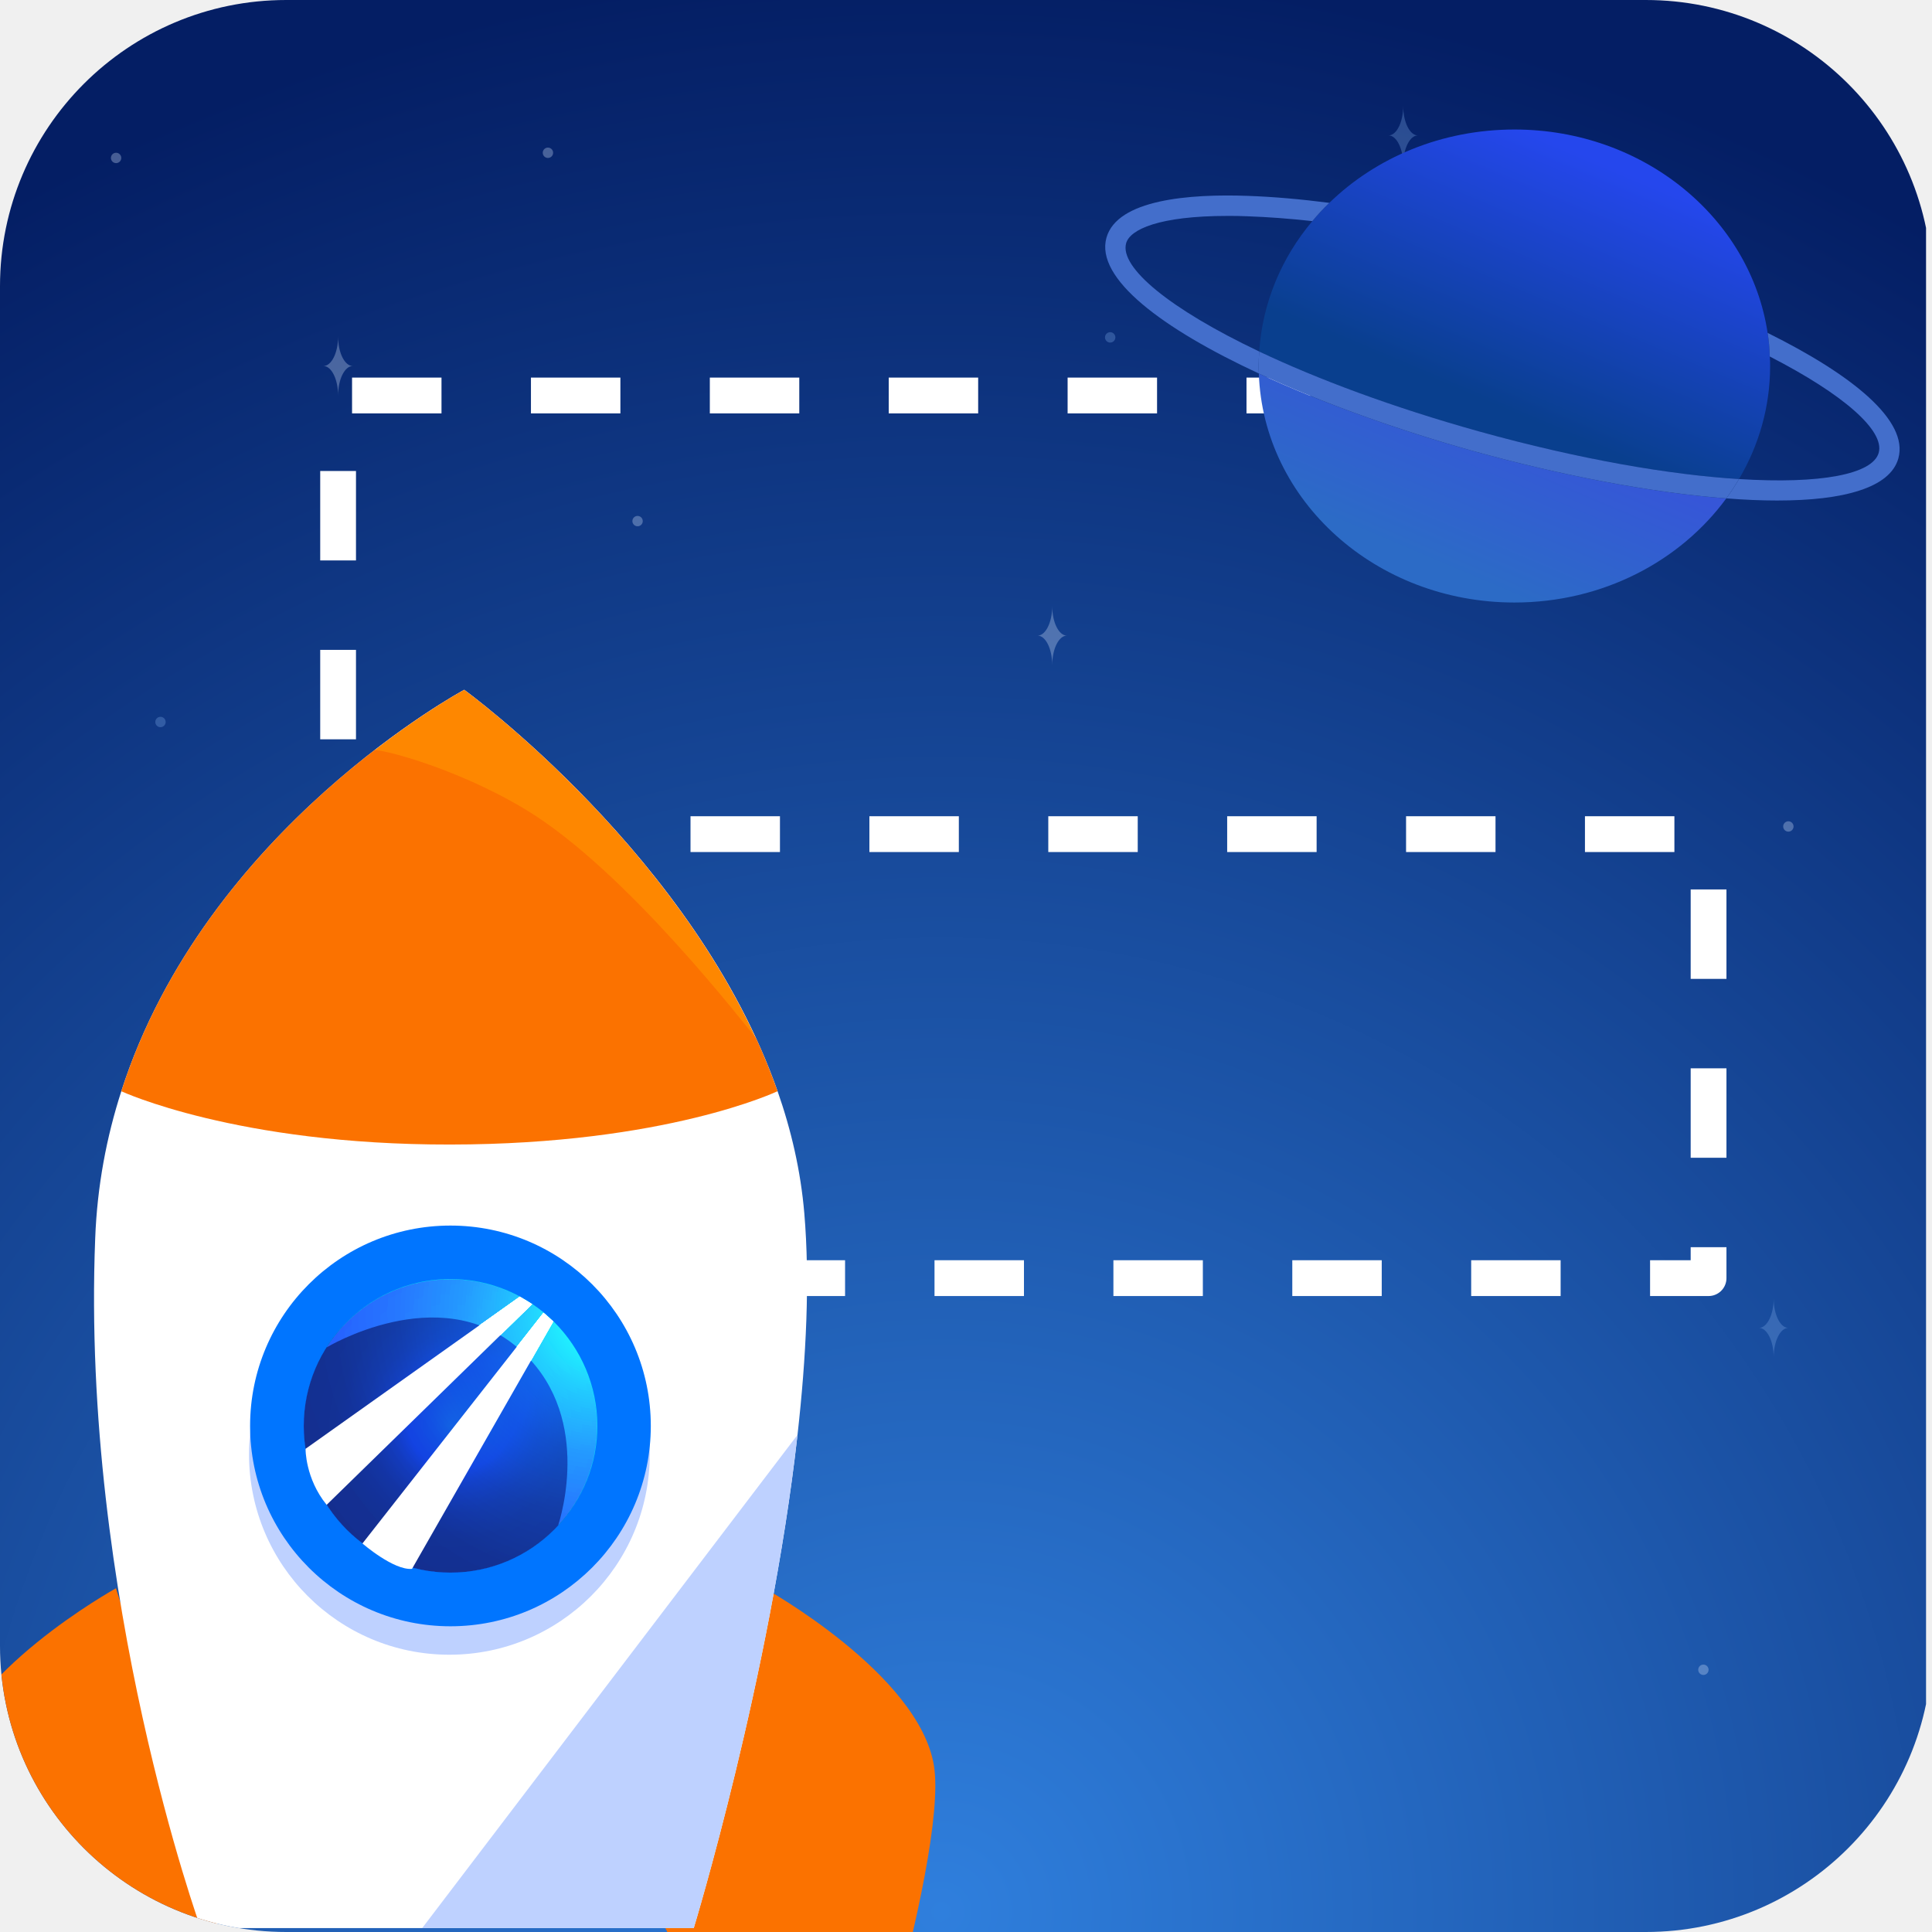
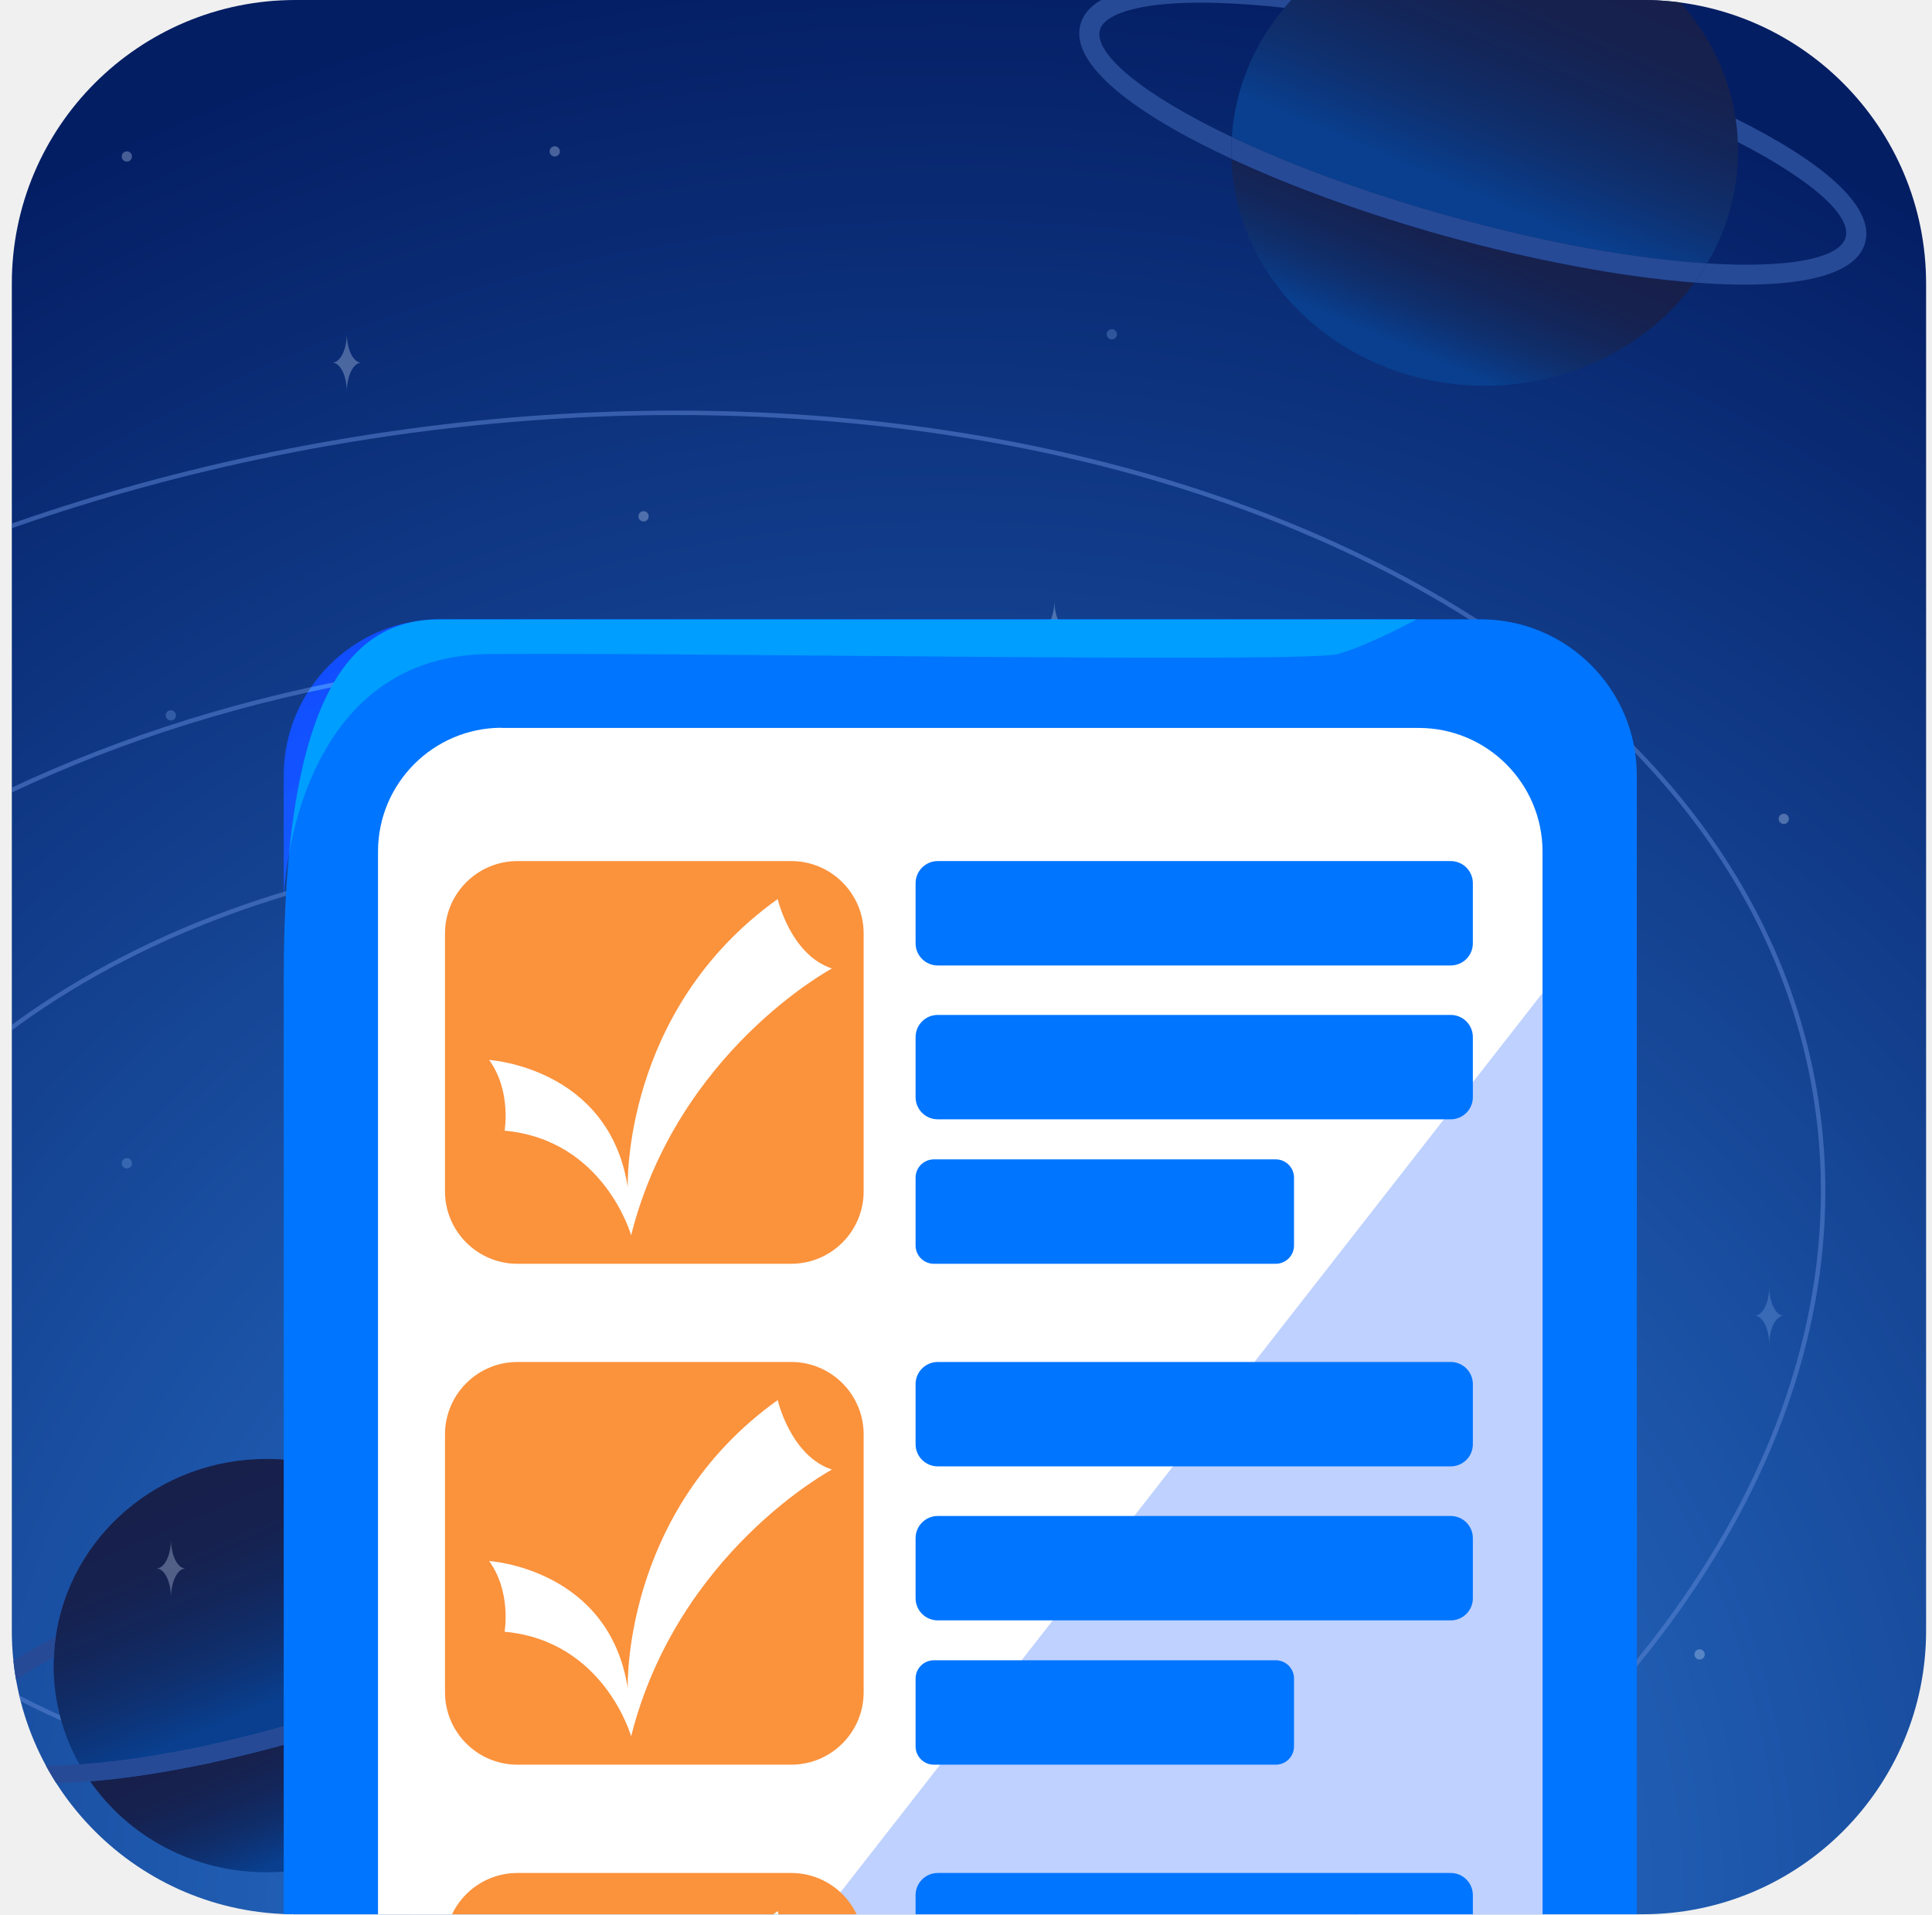
- <svg xmlns="http://www.w3.org/2000/svg" width="108" height="108" viewBox="0 0 108 108" fill="none">
-   <g id="Artboard 1 copy 1">
-     <g clip-path="url(#clip0_1940_367)">
+ <svg xmlns="http://www.w3.org/2000/svg" width="109" height="108" viewBox="0 0 109 108" fill="none">
+   <g id="Artboard 1 2">
+     <g clip-path="url(#clip0_1940_305)">
      <g id="Group">
        <g id="Layer 1">
-           <path id="Vector" d="M107.667 0H-0.333V108H107.667V0Z" fill="url(#paint0_radial_1940_367)" />
-           <g id="Group_2" opacity="0.31">
-             <path id="Vector_2" d="M99.97 74.23C99.52 74.23 99.15 74.97 99.15 75.88C99.15 74.97 98.78 74.23 98.33 74.23C98.78 74.23 99.15 73.49 99.15 72.58C99.15 73.49 99.52 74.23 99.97 74.23Z" fill="#7DAAEA" />
-             <path id="Vector_3" d="M79.26 7.57C78.81 7.57 78.44 8.31 78.44 9.22C78.44 8.31 78.07 7.57 77.62 7.57C78.07 7.57 78.44 6.83 78.44 5.92C78.44 6.83 78.81 7.57 79.26 7.57Z" fill="#7DAAEA" />
-             <path id="Vector_4" d="M59.64 35.531C59.19 35.531 58.82 36.271 58.82 37.181C58.82 36.271 58.45 35.531 58 35.531C58.45 35.531 58.82 34.791 58.82 33.881C58.82 34.791 59.19 35.531 59.64 35.531Z" fill="#D7E7FF" />
-             <path id="Vector_5" d="M9.8 88.49C9.35 88.49 8.98 89.23 8.98 90.14C8.98 89.23 8.61 88.49 8.16 88.49C8.61 88.49 8.98 87.75 8.98 86.84C8.98 87.75 9.35 88.49 9.8 88.49Z" fill="#D7E7FF" />
-             <path id="Vector_6" d="M62.06 19.15C62.221 19.15 62.35 19.02 62.35 18.86C62.35 18.7 62.221 18.57 62.06 18.57C61.9 18.57 61.77 18.7 61.77 18.86C61.77 19.02 61.9 19.15 62.06 19.15Z" fill="#7DAAEA" />
-             <path id="Vector_7" d="M6.49 9.119C6.65 9.119 6.78 8.989 6.78 8.829C6.78 8.669 6.65 8.539 6.49 8.539C6.33 8.539 6.2 8.669 6.2 8.829C6.2 8.989 6.33 9.119 6.49 9.119Z" fill="#D7E7FF" />
-             <path id="Vector_8" d="M99.971 46.49C100.131 46.49 100.261 46.36 100.261 46.2C100.261 46.04 100.131 45.91 99.971 45.91C99.811 45.91 99.681 46.04 99.681 46.2C99.681 46.36 99.811 46.49 99.971 46.49Z" fill="#D7E7FF" />
-             <path id="Vector_9" d="M30.63 8.83C30.79 8.83 30.92 8.7 30.92 8.54C30.92 8.38 30.79 8.25 30.63 8.25C30.47 8.25 30.34 8.38 30.34 8.54C30.34 8.7 30.47 8.83 30.63 8.83Z" fill="#D7E7FF" />
-             <path id="Vector_10" d="M35.641 29.42C35.801 29.42 35.931 29.29 35.931 29.13C35.931 28.97 35.801 28.84 35.641 28.84C35.48 28.84 35.351 28.97 35.351 29.13C35.351 29.29 35.48 29.42 35.641 29.42Z" fill="#D7E7FF" />
-             <path id="Vector_11" d="M8.971 40.65C9.131 40.65 9.261 40.52 9.261 40.36C9.261 40.2 9.131 40.07 8.971 40.07C8.81 40.07 8.681 40.2 8.681 40.36C8.681 40.52 8.81 40.65 8.971 40.65Z" fill="#7DAAEA" />
-             <path id="Vector_12" d="M6.49 65.92C6.65 65.92 6.78 65.79 6.78 65.63C6.78 65.47 6.65 65.34 6.49 65.34C6.33 65.34 6.2 65.47 6.2 65.63C6.2 65.79 6.33 65.92 6.49 65.92Z" fill="#7DAAEA" />
-             <path id="Vector_13" d="M95.221 93.631C95.381 93.631 95.511 93.501 95.511 93.341C95.511 93.181 95.381 93.051 95.221 93.051C95.061 93.051 94.931 93.181 94.931 93.341C94.931 93.501 95.061 93.631 95.221 93.631Z" fill="#D7E7FF" />
-             <path id="Vector_14" d="M19.72 20.46C19.27 20.46 18.9 21.201 18.9 22.11C18.9 21.201 18.53 20.46 18.08 20.46C18.53 20.46 18.9 19.721 18.9 18.811C18.9 19.721 19.27 20.46 19.72 20.46Z" fill="#D7E7FF" />
-           </g>
-           <path id="Vector_15" d="M42.24 71.449H95.51V46.629H18.9V22.109H73.25" stroke="white" stroke-width="2" stroke-miterlimit="10" stroke-linejoin="round" stroke-dasharray="5 5" />
-           <g id="Group_3">
-             <path id="Vector_16" d="M6.49 88.781C6.49 88.781 -2.17 93.571 -2.99 98.721C-3.81 103.871 2.44 124.101 3.52 123.561C4.6 123.021 12.34 107.141 12.34 107.141L6.48 88.781H6.49Z" fill="#FB7200" />
-             <path id="Vector_17" d="M42.731 88.781C42.731 88.781 51.391 93.571 52.211 98.721C53.031 103.871 46.781 124.101 45.701 123.561C44.621 123.021 36.881 107.141 36.881 107.141L42.741 88.781H42.731Z" fill="#FB7200" />
-             <path id="Vector_18" d="M44.581 80.21C43.061 93.74 38.781 107.781 38.781 107.781H11.221C11.221 107.781 4.531 89.3 5.321 69.24C5.431 66.29 5.961 63.541 6.781 61.001C11.511 46.281 25.951 38.56 25.951 38.56C25.951 38.56 38.881 47.941 43.461 60.98C44.231 63.17 44.761 65.46 44.961 67.82C45.281 71.581 45.071 75.871 44.581 80.21Z" fill="white" />
-             <path id="Vector_19" d="M43.46 60.98V61.001C43.46 61.001 37.24 63.971 25.17 63.98C13.23 64.001 6.78 61.001 6.78 61.001C9.69 51.941 16.27 45.541 20.91 41.95C20.91 41.95 20.92 41.95 20.93 41.941C23.82 39.7 25.95 38.56 25.95 38.56C25.95 38.56 36.94 46.531 42.24 58.001H42.25C42.7 58.98 43.1 59.971 43.46 60.98Z" fill="#FB7200" />
-             <g id="Vector_20" style="mix-blend-mode:color-dodge" opacity="0.68">
-               <path d="M42.241 58.001C41.811 57.52 35.051 48.66 29.361 45.24C25.431 42.88 21.231 41.85 20.931 41.941C23.821 39.7 25.951 38.56 25.951 38.56C25.951 38.56 36.941 46.531 42.241 58.001Z" fill="#26375A" />
+           <path id="Vector" d="M108.667 0H0.667V108H108.667V0Z" fill="url(#paint0_radial_1940_305)" />
+           <g id="Group_2" opacity="0.54">
+             <g id="Vector_2" style="mix-blend-mode:screen">
+               <path d="M35.942 123.558C77.247 116.572 106.995 88.823 102.387 61.579C97.779 34.336 60.56 17.913 19.256 24.899C-22.049 31.886 -51.797 59.634 -47.189 86.878C-42.581 114.122 -5.362 130.544 35.942 123.558Z" stroke="#5B83D3" stroke-width="0.25" stroke-miterlimit="10" />
            </g>
-             <path id="Vector_21" d="M25.121 92.5C31.306 92.5 36.321 87.485 36.321 81.3C36.321 75.114 31.306 70.1 25.121 70.1C18.935 70.1 13.921 75.114 13.921 81.3C13.921 87.485 18.935 92.5 25.121 92.5Z" fill="#BED1FF" />
-             <path id="Vector_22" d="M25.18 90.91C31.366 90.91 36.38 85.895 36.38 79.71C36.38 73.524 31.366 68.51 25.18 68.51C18.995 68.51 13.98 73.524 13.98 79.71C13.98 85.895 18.995 90.91 25.18 90.91Z" fill="#0075FF" />
-             <path id="Vector_23" d="M25.18 87.91C29.709 87.91 33.38 84.239 33.38 79.71C33.38 75.181 29.709 71.51 25.18 71.51C20.652 71.51 16.98 75.181 16.98 79.71C16.98 84.239 20.652 87.91 25.18 87.91Z" fill="url(#paint1_radial_1940_367)" />
-             <path id="Vector_24" style="mix-blend-mode:color-dodge" opacity="0.8" d="M33.391 79.71C33.391 81.86 32.56 83.81 31.201 85.27C29.701 86.9 27.561 87.91 25.18 87.91C20.651 87.91 16.98 84.24 16.98 79.71C16.98 78.09 17.451 76.59 18.261 75.32C19.71 73.02 22.27 71.5 25.18 71.5C29.71 71.5 33.391 75.18 33.391 79.71Z" fill="url(#paint2_radial_1940_367)" />
-             <path id="Vector_25" d="M44.581 80.211C43.061 93.741 38.781 107.781 38.781 107.781H23.601L44.581 80.211Z" fill="#BED1FF" />
-             <path id="Vector_26" d="M29.06 72.481L17.08 80.99C17.08 80.99 17.06 82.65 18.26 84.121L29.75 72.9L29.06 72.481Z" fill="white" />
-             <path id="Vector_27" d="M30.391 73.371L20.261 86.281C20.261 86.281 22.001 87.791 23.031 87.701L30.931 73.871L30.381 73.381L30.391 73.371Z" fill="white" />
-             <g id="Vector_28" style="mix-blend-mode:overlay">
-               <path d="M31.201 85.27C31.341 84.84 33.201 78.93 28.921 75.32C24.481 71.56 18.261 75.32 18.261 75.32C19.711 73.02 22.271 71.5 25.181 71.5C29.711 71.5 33.391 75.18 33.391 79.71C33.391 81.86 32.561 83.81 31.201 85.27Z" fill="white" />
+             <g id="Vector_3" style="mix-blend-mode:screen">
+               <path d="M33.704 110.326C63.927 105.214 85.693 84.909 82.322 64.973C78.95 45.037 51.716 33.019 21.493 38.131C-8.729 43.243 -30.496 63.548 -27.124 83.484C-23.752 103.42 3.482 115.437 33.704 110.326Z" stroke="#5B83D3" stroke-width="0.25" stroke-miterlimit="10" />
+             </g>
+             <g id="Vector_4" style="mix-blend-mode:screen">
+               <path d="M31.91 99.716C53.256 96.106 68.631 81.767 66.25 67.691C63.869 53.614 44.634 45.13 23.288 48.74C1.941 52.35 -13.433 66.689 -11.052 80.765C-8.671 94.842 10.563 103.326 31.91 99.716Z" stroke="#5B83D3" stroke-width="0.25" stroke-miterlimit="10" />
            </g>
          </g>
-           <g id="Group_4">
-             <path id="Vector_29" d="M82.38 25.221C87.21 26.561 92.28 27.541 96.5 27.861C93.93 31.371 89.59 33.681 84.66 33.681C76.91 33.681 70.61 27.991 70.37 20.881C73.9 22.521 78.15 24.041 82.38 25.221Z" fill="url(#paint3_linear_1940_367)" />
-             <path id="Vector_30" d="M98.951 20.46C98.951 22.75 98.321 24.9 97.211 26.78C93.361 26.54 88.351 25.69 82.691 24.12C77.821 22.76 73.641 21.19 70.391 19.65C70.571 16.91 71.651 14.39 73.361 12.36C73.661 12 73.971 11.66 74.311 11.34C76.911 8.81 80.581 7.24 84.661 7.24C91.871 7.24 97.841 12.18 98.811 18.61C98.881 19.04 98.921 19.48 98.931 19.93C98.951 20.11 98.951 20.28 98.951 20.46Z" fill="url(#paint4_linear_1940_367)" />
-             <g id="Group_5">
-               <path id="Vector_31" d="M106.121 25.619C105.891 26.449 105.121 27.039 103.951 27.419C102.771 27.809 101.191 27.979 99.341 27.979C98.451 27.979 97.501 27.939 96.501 27.859C96.761 27.509 96.991 27.149 97.211 26.779C101.781 27.069 104.691 26.509 105.021 25.309C105.361 24.089 103.101 22.069 98.931 19.929C98.921 19.479 98.881 19.039 98.811 18.609C103.571 20.969 106.701 23.519 106.121 25.619Z" fill="#436ECB" />
-               <path id="Vector_32" d="M97.21 26.78C96.99 27.15 96.76 27.51 96.5 27.86C92.28 27.54 87.21 26.56 82.38 25.22C78.15 24.04 73.9 22.52 70.37 20.88C70.36 20.74 70.36 20.6 70.36 20.46C70.36 20.19 70.37 19.92 70.39 19.65C73.64 21.19 77.82 22.76 82.69 24.12C88.35 25.69 93.36 26.54 97.21 26.78Z" fill="#436ECB" />
-               <path id="Vector_33" d="M62.951 13.6C62.581 14.94 65.361 17.26 70.391 19.65C70.371 19.92 70.361 20.19 70.361 20.46C70.361 20.6 70.361 20.74 70.371 20.88C64.951 18.36 61.221 15.56 61.851 13.29C62.451 11.15 66.491 10.83 69.771 10.95C71.171 11 72.691 11.13 74.311 11.34C73.971 11.66 73.661 12 73.361 12.36C72.081 12.22 70.871 12.13 69.731 12.09C69.341 12.07 68.971 12.07 68.621 12.07C64.781 12.07 63.161 12.83 62.951 13.6Z" fill="#436ECB" />
+           <g id="Group_3">
+             <path id="Vector_5" d="M16.947 98.17C12.887 99.35 8.627 100.22 5.087 100.5C7.247 103.6 10.887 105.63 15.027 105.63C21.537 105.63 26.827 100.61 27.027 94.34C24.067 95.79 20.497 97.13 16.937 98.17H16.947Z" fill="url(#paint1_linear_1940_305)" />
+             <path id="Vector_6" d="M3.026 93.971C3.026 95.991 3.556 97.891 4.486 99.551C7.716 99.341 11.926 98.591 16.686 97.201C20.776 96.001 24.286 94.611 27.016 93.261C26.866 90.841 25.956 88.621 24.526 86.831C24.276 86.511 24.016 86.21 23.726 85.93C21.546 83.701 18.456 82.311 15.036 82.311C8.976 82.311 3.966 86.671 3.146 92.341C3.086 92.721 3.056 93.111 3.046 93.501C3.026 93.66 3.026 93.811 3.026 93.971Z" fill="url(#paint2_linear_1940_305)" />
+             <g id="Group_4">
+               <path id="Vector_7" d="M-2.993 98.522C-2.803 99.252 -2.153 99.772 -1.173 100.112C-0.183 100.452 1.147 100.602 2.697 100.602C3.447 100.602 4.247 100.562 5.087 100.492C4.867 100.182 4.677 99.862 4.487 99.542C0.647 99.802 -1.793 99.302 -2.073 98.242C-2.363 97.162 -0.463 95.382 3.047 93.492C3.047 93.092 3.087 92.702 3.147 92.332C-0.853 94.412 -3.483 96.662 -2.993 98.512V98.522Z" fill="#274A96" />
+               <path id="Vector_8" d="M4.487 99.542C4.667 99.872 4.867 100.182 5.087 100.492C8.627 100.212 12.887 99.342 16.947 98.162C20.497 97.122 24.067 95.782 27.037 94.332C27.037 94.212 27.037 94.082 27.037 93.962C27.037 93.722 27.037 93.482 27.007 93.252C24.277 94.612 20.767 95.992 16.677 97.192C11.927 98.582 7.717 99.332 4.477 99.542H4.487Z" fill="#274A96" />
+               <path id="Vector_9" d="M33.267 87.921C33.577 89.101 31.247 91.151 27.017 93.261C27.037 93.501 27.047 93.741 27.047 93.971C27.047 94.091 27.047 94.221 27.047 94.341C31.597 92.121 34.737 89.651 34.207 87.641C33.707 85.751 30.307 85.471 27.557 85.581C26.377 85.621 25.107 85.741 23.747 85.921C24.037 86.201 24.297 86.501 24.547 86.821C25.627 86.701 26.637 86.621 27.597 86.581C27.927 86.561 28.237 86.561 28.527 86.561C31.757 86.561 33.117 87.231 33.287 87.911L33.267 87.921Z" fill="#274A96" />
+             </g>
+           </g>
+           <g id="Group_5" opacity="0.31">
+             <path id="Vector_10" d="M100.637 74.23C100.187 74.23 99.817 74.97 99.817 75.88C99.817 74.97 99.447 74.23 98.997 74.23C99.447 74.23 99.817 73.49 99.817 72.58C99.817 73.49 100.187 74.23 100.637 74.23Z" fill="#7DAAEA" />
+             <path id="Vector_11" d="M79.927 7.57C79.477 7.57 79.107 8.31 79.107 9.22C79.107 8.31 78.737 7.57 78.287 7.57C78.737 7.57 79.107 6.83 79.107 5.92C79.107 6.83 79.477 7.57 79.927 7.57Z" fill="#7DAAEA" />
+             <path id="Vector_12" d="M60.307 35.531C59.857 35.531 59.487 36.271 59.487 37.181C59.487 36.271 59.117 35.531 58.667 35.531C59.117 35.531 59.487 34.791 59.487 33.881C59.487 34.791 59.857 35.531 60.307 35.531Z" fill="#D7E7FF" />
+             <path id="Vector_13" d="M10.467 88.49C10.017 88.49 9.647 89.23 9.647 90.14C9.647 89.23 9.277 88.49 8.827 88.49C9.277 88.49 9.647 87.75 9.647 86.84C9.647 87.75 10.017 88.49 10.467 88.49Z" fill="#D7E7FF" />
+             <path id="Vector_14" d="M62.727 19.15C62.888 19.15 63.017 19.02 63.017 18.86C63.017 18.7 62.888 18.57 62.727 18.57C62.567 18.57 62.438 18.7 62.438 18.86C62.438 19.02 62.567 19.15 62.727 19.15Z" fill="#7DAAEA" />
+             <path id="Vector_15" d="M7.157 9.119C7.317 9.119 7.447 8.989 7.447 8.829C7.447 8.669 7.317 8.539 7.157 8.539C6.997 8.539 6.867 8.669 6.867 8.829C6.867 8.989 6.997 9.119 7.157 9.119Z" fill="#D7E7FF" />
+             <path id="Vector_16" d="M100.638 46.49C100.798 46.49 100.928 46.36 100.928 46.2C100.928 46.04 100.798 45.91 100.638 45.91C100.477 45.91 100.348 46.04 100.348 46.2C100.348 46.36 100.477 46.49 100.638 46.49Z" fill="#D7E7FF" />
+             <path id="Vector_17" d="M31.297 8.83C31.457 8.83 31.587 8.7 31.587 8.54C31.587 8.38 31.457 8.25 31.297 8.25C31.137 8.25 31.007 8.38 31.007 8.54C31.007 8.7 31.137 8.83 31.297 8.83Z" fill="#D7E7FF" />
+             <path id="Vector_18" d="M36.308 29.42C36.468 29.42 36.598 29.29 36.598 29.13C36.598 28.97 36.468 28.84 36.308 28.84C36.147 28.84 36.018 28.97 36.018 29.13C36.018 29.29 36.147 29.42 36.308 29.42Z" fill="#D7E7FF" />
+             <path id="Vector_19" d="M9.638 40.65C9.798 40.65 9.928 40.52 9.928 40.36C9.928 40.2 9.798 40.07 9.638 40.07C9.477 40.07 9.348 40.2 9.348 40.36C9.348 40.52 9.477 40.65 9.638 40.65Z" fill="#7DAAEA" />
+             <path id="Vector_20" d="M7.157 65.92C7.317 65.92 7.447 65.79 7.447 65.63C7.447 65.47 7.317 65.34 7.157 65.34C6.997 65.34 6.867 65.47 6.867 65.63C6.867 65.79 6.997 65.92 7.157 65.92Z" fill="#7DAAEA" />
+             <path id="Vector_21" d="M95.888 93.631C96.048 93.631 96.178 93.501 96.178 93.341C96.178 93.181 96.048 93.051 95.888 93.051C95.728 93.051 95.598 93.181 95.598 93.341C95.598 93.501 95.728 93.631 95.888 93.631Z" fill="#D7E7FF" />
+             <path id="Vector_22" d="M20.387 20.46C19.937 20.46 19.567 21.201 19.567 22.11C19.567 21.201 19.197 20.46 18.747 20.46C19.197 20.46 19.567 19.721 19.567 18.811C19.567 19.721 19.937 20.46 20.387 20.46Z" fill="#D7E7FF" />
+           </g>
+           <g id="Group_6">
+             <path id="Vector_23" d="M81.487 13.301C86.317 14.641 91.387 15.621 95.607 15.941C93.037 19.451 88.697 21.761 83.767 21.761C76.017 21.761 69.717 16.071 69.477 8.961C73.007 10.601 77.257 12.121 81.487 13.301Z" fill="url(#paint3_linear_1940_305)" />
+             <path id="Vector_24" d="M98.057 8.54C98.057 10.83 97.427 12.98 96.317 14.86C92.467 14.62 87.457 13.77 81.797 12.2C76.927 10.84 72.747 9.27 69.497 7.73C69.677 4.99 70.757 2.47 72.467 0.44C72.767 0.08 73.077 -0.26 73.417 -0.58C76.017 -3.11 79.687 -4.68 83.767 -4.68C90.977 -4.68 96.947 0.26 97.917 6.69C97.987 7.12 98.027 7.56 98.037 8.01C98.057 8.19 98.057 8.36 98.057 8.54Z" fill="url(#paint4_linear_1940_305)" />
+             <g id="Group_7">
+               <path id="Vector_25" d="M105.227 13.7C104.997 14.53 104.227 15.12 103.057 15.499C101.877 15.889 100.297 16.059 98.447 16.059C97.557 16.059 96.607 16.02 95.607 15.94C95.867 15.589 96.097 15.229 96.317 14.86C100.887 15.149 103.797 14.589 104.127 13.389C104.467 12.169 102.207 10.149 98.037 8.009C98.027 7.559 97.987 7.119 97.917 6.689C102.677 9.049 105.807 11.6 105.227 13.7Z" fill="#274A96" />
+               <path id="Vector_26" d="M96.317 14.861C96.097 15.23 95.867 15.591 95.607 15.941C91.387 15.62 86.317 14.64 81.487 13.3C77.257 12.12 73.007 10.601 69.477 8.96C69.467 8.82 69.467 8.68 69.467 8.54C69.467 8.27 69.477 8 69.497 7.73C72.747 9.27 76.927 10.841 81.797 12.2C87.457 13.771 92.467 14.62 96.317 14.861Z" fill="#274A96" />
+               <path id="Vector_27" d="M62.057 1.68C61.687 3.02 64.467 5.34 69.497 7.73C69.477 8 69.467 8.27 69.467 8.54C69.467 8.68 69.467 8.82 69.477 8.96C64.057 6.44 60.327 3.64 60.957 1.37C61.557 -0.77 65.597 -1.09 68.877 -0.97C70.277 -0.92 71.797 -0.79 73.417 -0.58C73.077 -0.26 72.767 0.08 72.467 0.44C71.187 0.3 69.977 0.21 68.837 0.17C68.447 0.15 68.077 0.15 67.727 0.15C63.887 0.15 62.267 0.91 62.057 1.68Z" fill="#274A96" />
+             </g>
+           </g>
+           <g id="Group_8">
+             <path id="Vector_28" d="M92.347 43.749V114.129H16.007V55.19C16.007 38.889 19.947 34.94 24.817 34.94H83.537C88.407 34.94 92.347 38.889 92.347 43.749Z" fill="#0075FF" />
+             <path id="Vector_29" d="M28.307 41.069H80.047C83.897 41.069 87.027 44.199 87.027 48.049V114.129H21.327V48.039C21.327 44.189 24.457 41.059 28.307 41.059V41.069Z" fill="white" />
+             <g id="Vector_30" style="mix-blend-mode:color-dodge">
+               <path d="M79.927 34.94C79.927 34.94 77.287 36.389 75.487 36.9C73.677 37.41 38.897 36.809 27.627 36.9C16.347 36.98 16.007 50.719 16.007 50.719V43.749C16.007 38.889 19.947 34.94 24.817 34.94H79.927Z" fill="#0842B7" />
+             </g>
+             <path id="Vector_31" d="M87.027 56.02L45.967 108.62L87.027 108.52V56.02Z" fill="#BED1FF" />
+             <g id="Group_9">
+               <g id="Group_10">
+                 <path id="Vector_32" d="M44.636 48.58H29.196C26.938 48.58 25.106 50.411 25.106 52.67V67.21C25.106 69.469 26.938 71.3 29.196 71.3H44.636C46.895 71.3 48.726 69.469 48.726 67.21V52.67C48.726 50.411 46.895 48.58 44.636 48.58Z" fill="#FB923C" />
+                 <path id="Vector_33" d="M27.597 59.801C27.597 59.801 34.367 60.211 35.417 66.981C35.417 66.981 35.067 57.021 43.877 50.721C43.877 50.721 44.597 53.871 46.937 54.641C46.937 54.641 38.227 59.291 35.607 69.691C35.607 69.691 34.087 64.301 28.467 63.791C28.467 63.791 28.867 61.561 27.597 59.801Z" fill="white" />
+                 <path id="Vector_34" d="M81.846 48.58H52.906C52.216 48.58 51.656 49.14 51.656 49.83V53.22C51.656 53.91 52.216 54.47 52.906 54.47H81.846C82.537 54.47 83.096 53.91 83.096 53.22V49.83C83.096 49.14 82.537 48.58 81.846 48.58Z" fill="#0075FF" />
+                 <path id="Vector_35" d="M81.846 57.26H52.906C52.216 57.26 51.656 57.819 51.656 58.51V61.9C51.656 62.59 52.216 63.15 52.906 63.15H81.846C82.537 63.15 83.096 62.59 83.096 61.9V58.51C83.096 57.819 82.537 57.26 81.846 57.26Z" fill="#0075FF" />
+                 <path id="Vector_36" d="M71.976 65.41H52.686C52.117 65.41 51.656 65.871 51.656 66.44V70.27C51.656 70.839 52.117 71.3 52.686 71.3H71.976C72.545 71.3 73.006 70.839 73.006 70.27V66.44C73.006 65.871 72.545 65.41 71.976 65.41Z" fill="#0075FF" />
+               </g>
+               <g id="Group_11">
+                 <path id="Vector_37" d="M44.636 76.84H29.196C26.938 76.84 25.106 78.671 25.106 80.93V95.47C25.106 97.729 26.938 99.56 29.196 99.56H44.636C46.895 99.56 48.726 97.729 48.726 95.47V80.93C48.726 78.671 46.895 76.84 44.636 76.84Z" fill="#FB923C" />
+                 <path id="Vector_38" d="M27.597 88.07C27.597 88.07 34.367 88.48 35.417 95.25C35.417 95.25 35.067 85.29 43.877 78.99C43.877 78.99 44.597 82.14 46.937 82.91C46.937 82.91 38.227 87.56 35.607 97.96C35.607 97.96 34.087 92.57 28.467 92.06C28.467 92.06 28.867 89.83 27.597 88.07Z" fill="white" />
+                 <path id="Vector_39" d="M81.846 76.84H52.906C52.216 76.84 51.656 77.4 51.656 78.09V81.48C51.656 82.17 52.216 82.73 52.906 82.73H81.846C82.537 82.73 83.096 82.17 83.096 81.48V78.09C83.096 77.4 82.537 76.84 81.846 76.84Z" fill="#0075FF" />
+                 <path id="Vector_40" d="M81.846 85.529H52.906C52.216 85.529 51.656 86.089 51.656 86.779V90.169C51.656 90.86 52.216 91.419 52.906 91.419H81.846C82.537 91.419 83.096 90.86 83.096 90.169V86.779C83.096 86.089 82.537 85.529 81.846 85.529Z" fill="#0075FF" />
+                 <path id="Vector_41" d="M71.976 93.67H52.686C52.117 93.67 51.656 94.131 51.656 94.7V98.53C51.656 99.099 52.117 99.56 52.686 99.56H71.976C72.545 99.56 73.006 99.099 73.006 98.53V94.7C73.006 94.131 72.545 93.67 71.976 93.67Z" fill="#0075FF" />
+               </g>
+               <g id="Group_12">
+                 <path id="Vector_42" d="M44.636 105.67H29.196C26.938 105.67 25.106 107.501 25.106 109.76V124.3C25.106 126.559 26.938 128.39 29.196 128.39H44.636C46.895 128.39 48.726 126.559 48.726 124.3V109.76C48.726 107.501 46.895 105.67 44.636 105.67Z" fill="#FB923C" />
+                 <path id="Vector_43" d="M27.597 116.9C27.597 116.9 34.367 117.31 35.417 124.08C35.417 124.08 35.067 114.12 43.877 107.82C43.877 107.82 44.597 110.97 46.937 111.74C46.937 111.74 38.227 116.39 35.607 126.79C35.607 126.79 34.087 121.4 28.467 120.89C28.467 120.89 28.867 118.66 27.597 116.9Z" fill="white" />
+                 <path id="Vector_44" d="M81.846 105.67H52.906C52.216 105.67 51.656 106.23 51.656 106.92V110.31C51.656 111 52.216 111.56 52.906 111.56H81.846C82.537 111.56 83.096 111 83.096 110.31V106.92C83.096 106.23 82.537 105.67 81.846 105.67Z" fill="#0075FF" />
+               </g>
            </g>
          </g>
        </g>
      </g>
    </g>
  </g>
  <defs>
-     <radialGradient id="paint0_radial_1940_367" cx="0" cy="0" r="1" gradientUnits="userSpaceOnUse" gradientTransform="translate(52.627 106.4) scale(107.95)">
+     <radialGradient id="paint0_radial_1940_305" cx="0" cy="0" r="1" gradientUnits="userSpaceOnUse" gradientTransform="translate(53.627 106.4) scale(107.95)">
      <stop stop-color="#2F7FDD" />
      <stop offset="1" stop-color="#041E64" />
    </radialGradient>
-     <radialGradient id="paint1_radial_1940_367" cx="0" cy="0" r="1" gradientUnits="userSpaceOnUse" gradientTransform="translate(33.8405 73.3398) scale(19.29)">
-       <stop stop-color="#0E7DC9" />
-       <stop offset="0.05" stop-color="#0E74BE" />
-       <stop offset="0.23" stop-color="#10599C" />
-       <stop offset="0.41" stop-color="#114382" />
-       <stop offset="0.6" stop-color="#12346F" />
-       <stop offset="0.79" stop-color="#122B63" />
-       <stop offset="1" stop-color="#132860" />
-     </radialGradient>
-     <radialGradient id="paint2_radial_1940_367" cx="0" cy="0" r="1" gradientUnits="userSpaceOnUse" gradientTransform="translate(25.1805 79.71) scale(8.2 8.2)">
-       <stop stop-color="#0E7DC9" />
-       <stop offset="0.05" stop-color="#0E74BE" />
-       <stop offset="0.23" stop-color="#10599C" />
-       <stop offset="0.41" stop-color="#114382" />
-       <stop offset="0.6" stop-color="#12346F" />
-       <stop offset="0.79" stop-color="#122B63" />
-       <stop offset="1" stop-color="#132860" />
-     </radialGradient>
-     <linearGradient id="paint3_linear_1940_367" x1="80.38" y1="31.571" x2="83.93" y2="23.211" gradientUnits="userSpaceOnUse">
-       <stop stop-color="#2C6BC6" />
-       <stop offset="1" stop-color="#3656D8" />
+     <linearGradient id="paint1_linear_1940_305" x1="18.737" y1="103.74" x2="15.707" y2="96.57" gradientUnits="userSpaceOnUse">
+       <stop stop-color="#093F8E" />
+       <stop offset="0.05" stop-color="#0A3B87" />
+       <stop offset="0.27" stop-color="#0F2F6D" />
+       <stop offset="0.51" stop-color="#13265A" />
+       <stop offset="0.75" stop-color="#16214E" />
+       <stop offset="1" stop-color="#17204B" />
    </linearGradient>
-     <linearGradient id="paint4_linear_1940_367" x1="83.701" y1="22.7" x2="89.481" y2="9.05" gradientUnits="userSpaceOnUse">
+     <linearGradient id="paint2_linear_1940_305" x1="15.816" y1="95.811" x2="10.806" y2="83.981" gradientUnits="userSpaceOnUse">
      <stop stop-color="#093F8E" />
-       <stop offset="1" stop-color="#2547ED" />
+       <stop offset="0.05" stop-color="#0A3B87" />
+       <stop offset="0.27" stop-color="#0F2F6D" />
+       <stop offset="0.51" stop-color="#13265A" />
+       <stop offset="0.75" stop-color="#16214E" />
+       <stop offset="1" stop-color="#17204B" />
    </linearGradient>
-     <clipPath id="clip0_1940_367">
-       <rect width="108" height="108" rx="16" fill="white" />
+     <linearGradient id="paint3_linear_1940_305" x1="79.487" y1="19.661" x2="83.037" y2="11.291" gradientUnits="userSpaceOnUse">
+       <stop stop-color="#093F8E" />
+       <stop offset="0.05" stop-color="#0A3B87" />
+       <stop offset="0.27" stop-color="#0F2F6D" />
+       <stop offset="0.51" stop-color="#13265A" />
+       <stop offset="0.75" stop-color="#16214E" />
+       <stop offset="1" stop-color="#17204B" />
+     </linearGradient>
+     <linearGradient id="paint4_linear_1940_305" x1="82.817" y1="10.78" x2="88.597" y2="-2.87" gradientUnits="userSpaceOnUse">
+       <stop stop-color="#093F8E" />
+       <stop offset="0.05" stop-color="#0A3B87" />
+       <stop offset="0.27" stop-color="#0F2F6D" />
+       <stop offset="0.51" stop-color="#13265A" />
+       <stop offset="0.75" stop-color="#16214E" />
+       <stop offset="1" stop-color="#17204B" />
+     </linearGradient>
+     <clipPath id="clip0_1940_305">
+       <rect x="0.667" width="108" height="108" rx="16" fill="white" />
    </clipPath>
  </defs>
</svg>
